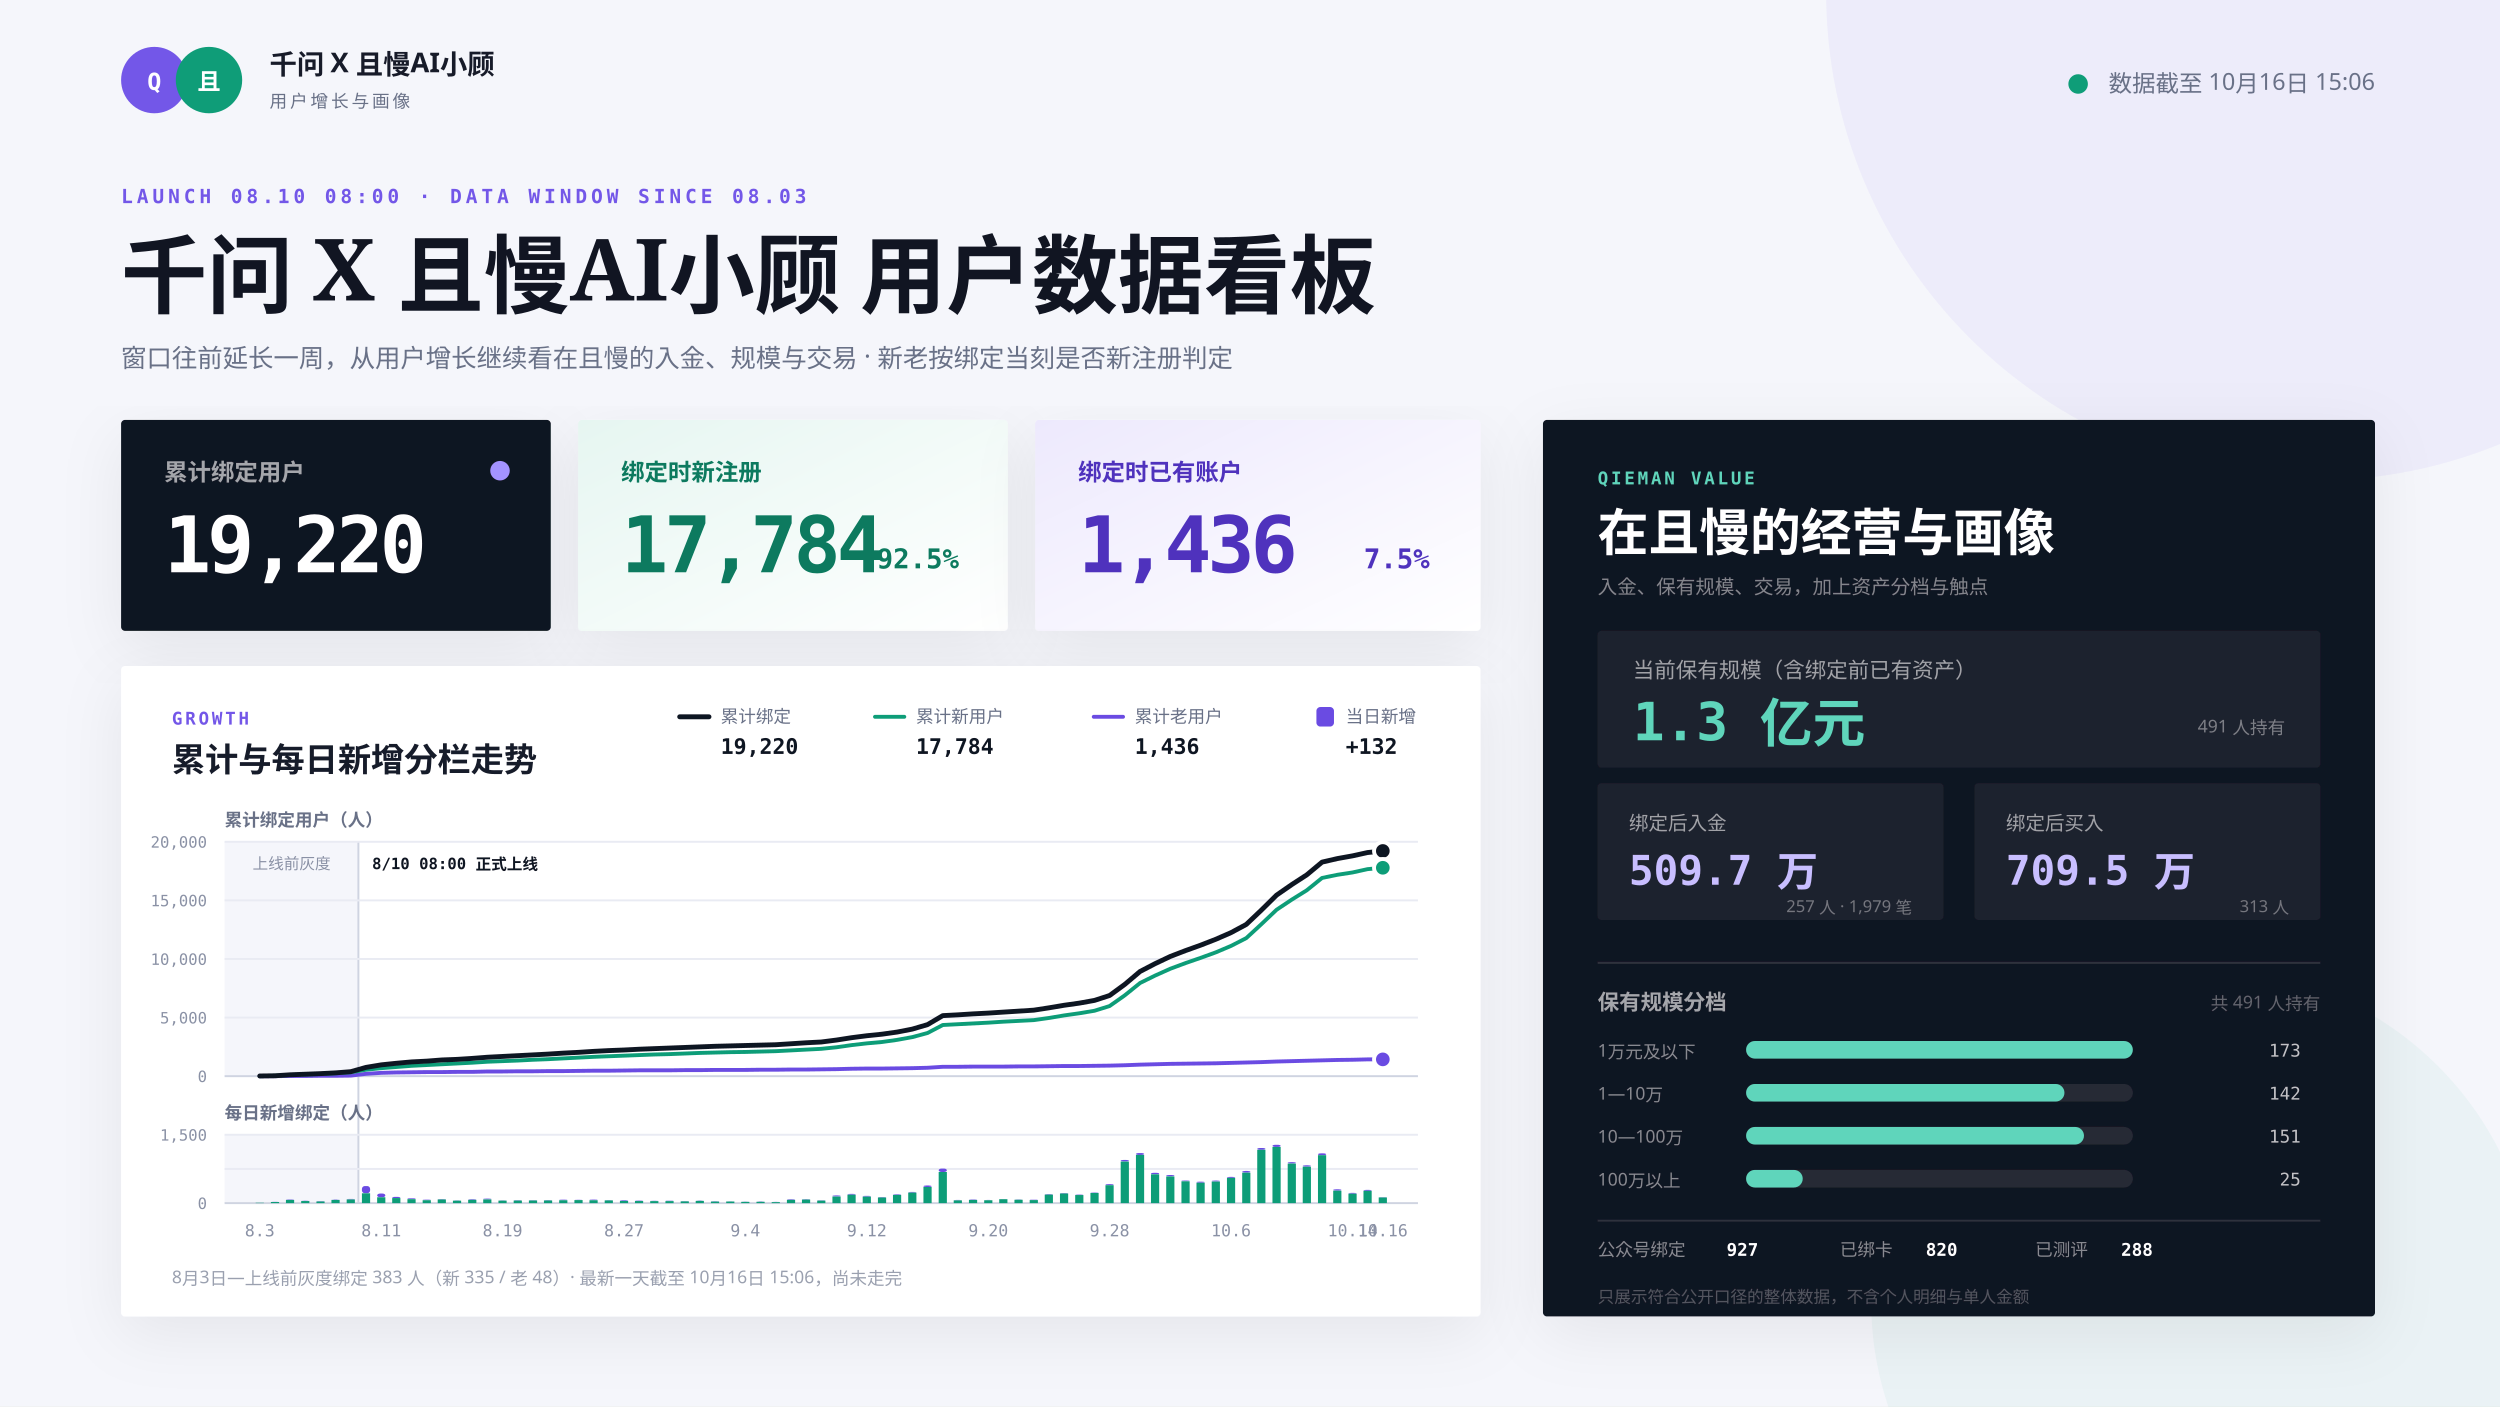
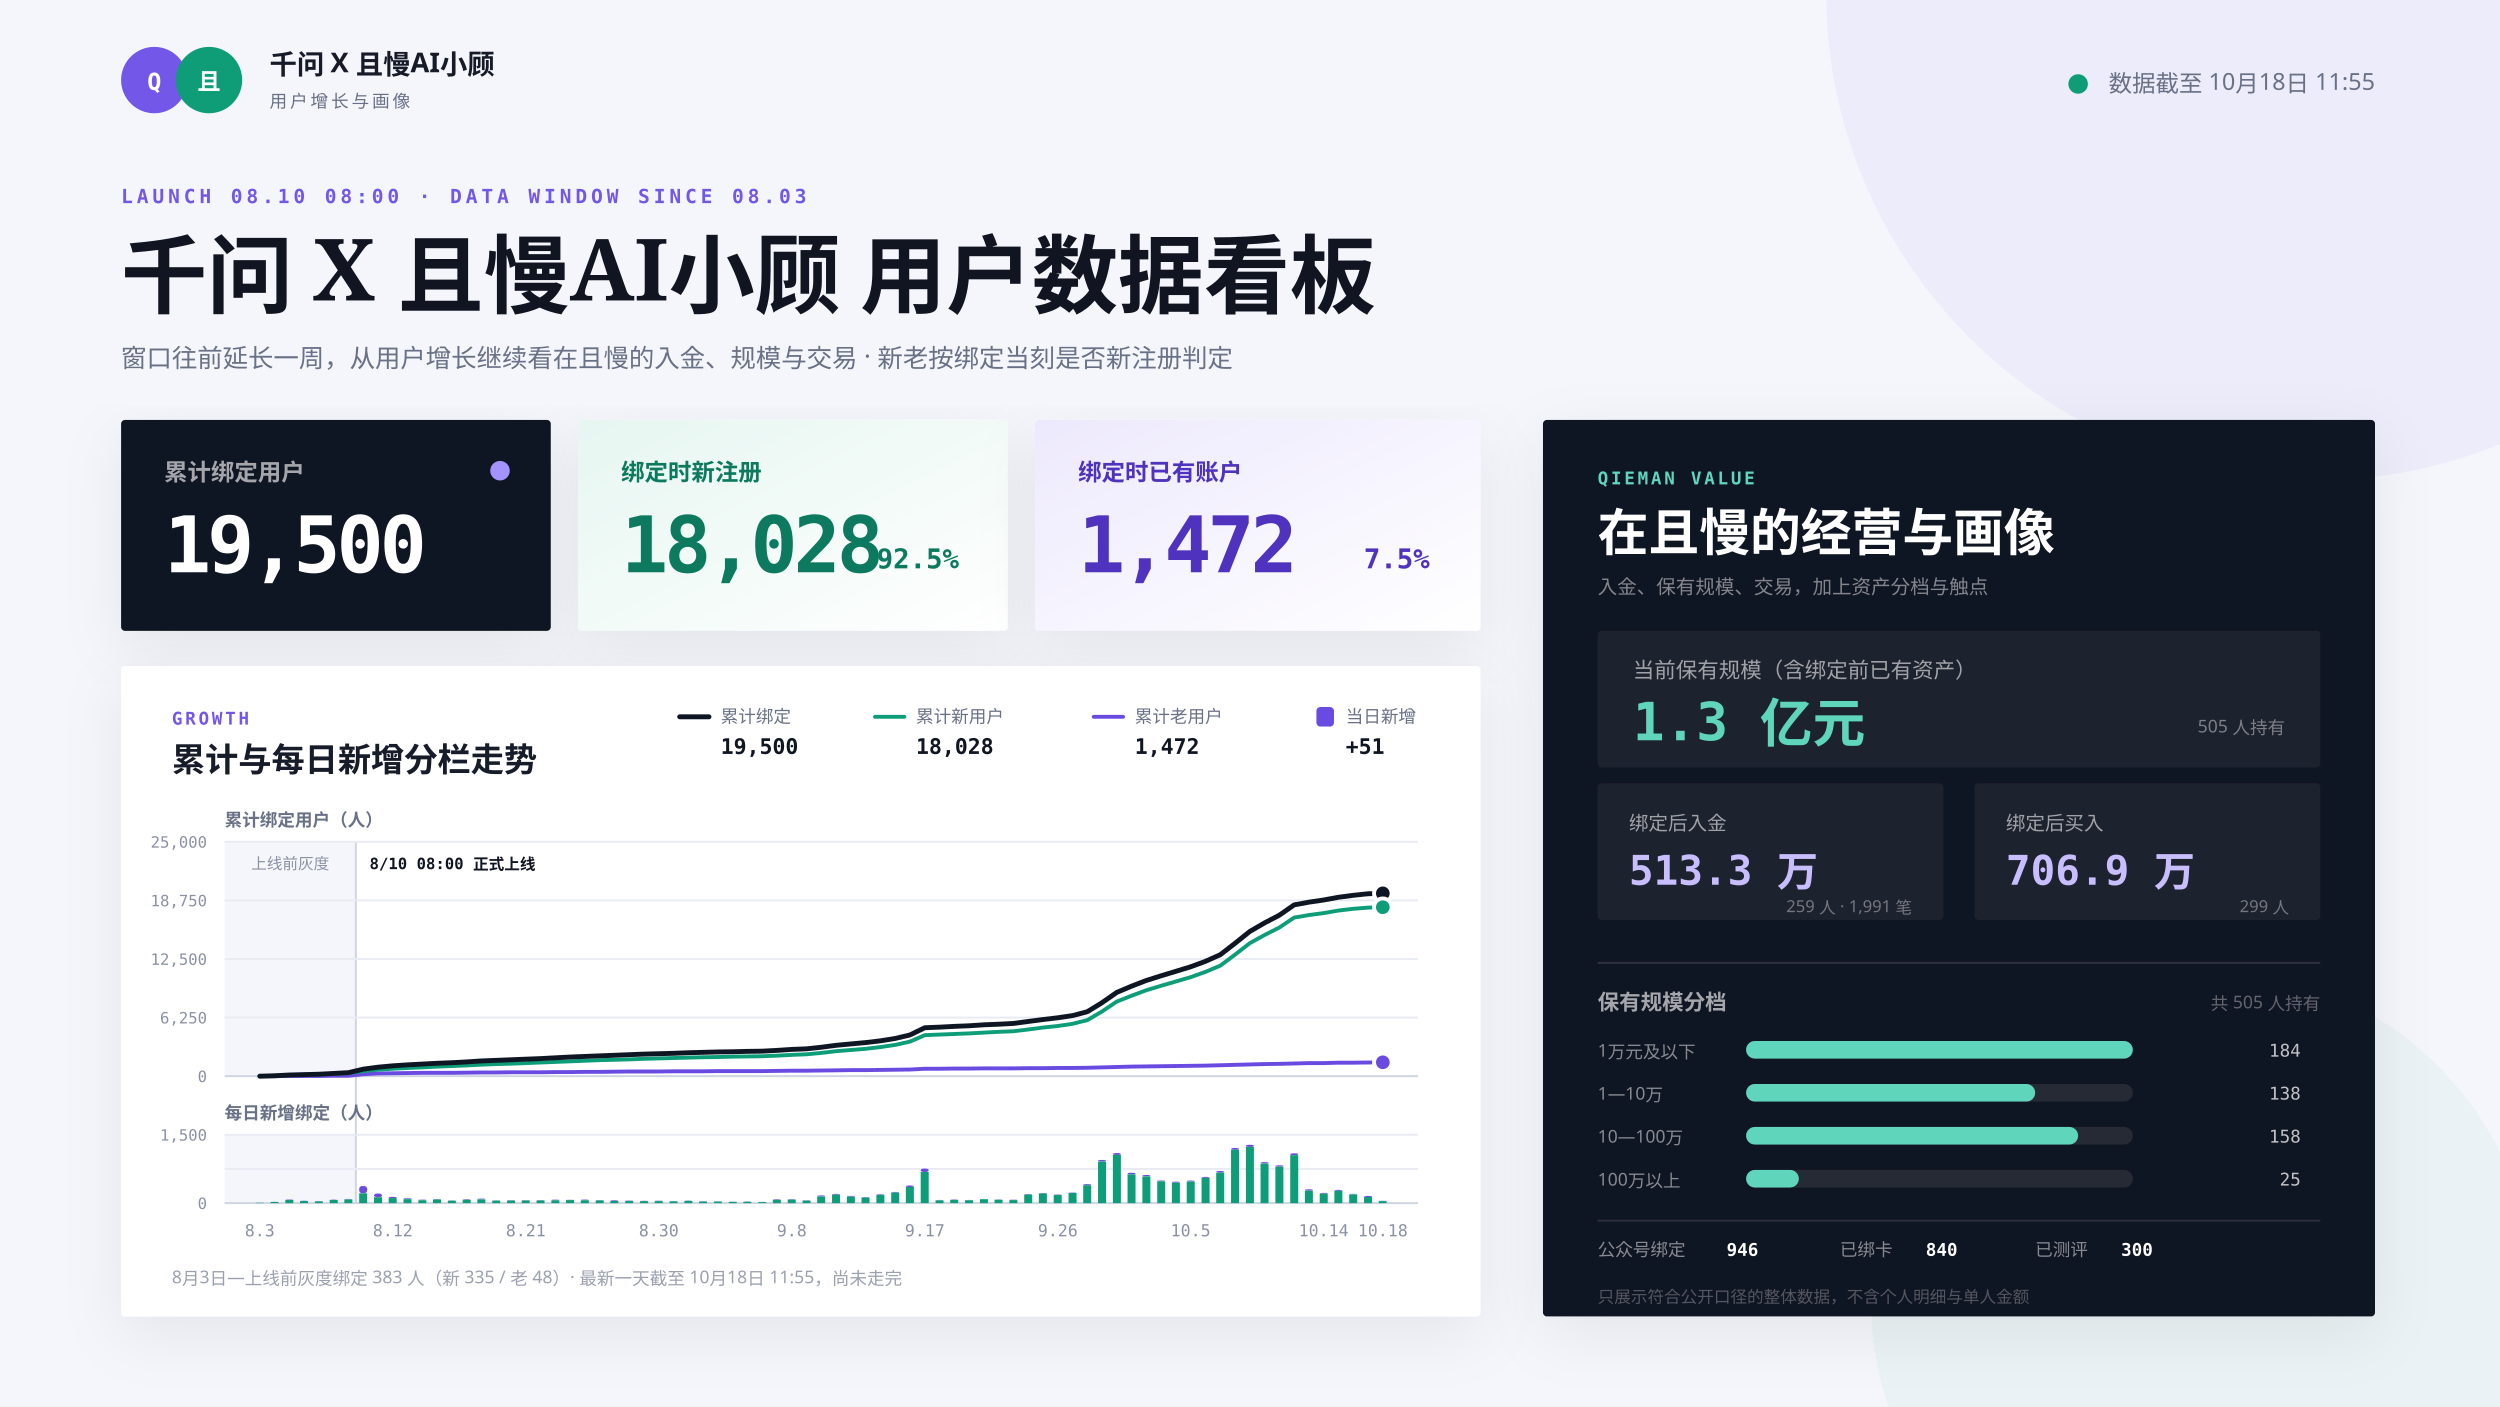
<svg xmlns="http://www.w3.org/2000/svg" width="1280" height="720" viewBox="0 0 1280 720" role="img" aria-labelledby="title desc">
  <defs>
    <linearGradient id="newCard" x1="0" y1="0" x2="1" y2="1">
      <stop offset="0" stop-color="#E6F6F1" />
      <stop offset="1" stop-color="#FFFFFF" />
    </linearGradient>
    <linearGradient id="oldCard" x1="0" y1="0" x2="1" y2="1">
      <stop offset="0" stop-color="#EDE9FD" />
      <stop offset="1" stop-color="#FFFFFF" />
    </linearGradient>
    <filter id="shadow" x="-15%" y="-15%" width="130%" height="140%">
      <feDropShadow dx="0" dy="9" stdDeviation="16" flood-color="#171B29" flood-opacity=".07" />
    </filter>
  </defs>
  <rect width="1280" height="720" fill="#F5F6FB" />
  <circle cx="1185" cy="-4" r="250" fill="#7357E8" fill-opacity=".07" />
  <circle cx="1128" cy="666" r="170" fill="#0F9D78" fill-opacity=".045" />
  <g font-family="PingFang SC,Microsoft YaHei,sans-serif">
    <g transform="translate(62 24)">
      <circle cx="17" cy="17" r="17" fill="#7357E8" />
      <text x="17" y="22" text-anchor="middle" fill="#FFFFFF" font-size="12" font-family="SFMono-Regular,monospace" font-weight="700">Q</text>
      <circle cx="45" cy="17" r="17" fill="#0F9D78" />
      <text x="45" y="22" text-anchor="middle" fill="#FFFFFF" font-size="12" font-weight="700">且</text>
      <text x="76" y="14" fill="#171B29" font-size="14" font-weight="700">千问 X 且慢AI小顾</text>
      <text x="76" y="31" fill="#697187" font-size="9" letter-spacing="1.5">用户增长与画像</text>
    </g>
-     <text x="1216" y="47" text-anchor="end" fill="#697187" font-size="12">数据截至 10月16日 15:06</text>
+     <text x="1216" y="47" text-anchor="end" fill="#697187" font-size="12">数据截至 10月18日 11:55</text>
    <circle cx="1064" cy="43" r="5" fill="#0F9D78" />
    <text x="62" y="104" fill="#7357E8" font-family="SFMono-Regular,monospace" font-size="10" font-weight="700" letter-spacing="2">LAUNCH 08.10 08:00 · DATA WINDOW SINCE 08.03</text>
    <text x="62" y="157" fill="#111522" font-family="Songti SC,STSong,serif" font-size="44" font-weight="700">千问 X 且慢AI小顾 用户数据看板</text>
    <text x="62" y="188" fill="#697187" font-size="13">窗口往前延长一周，从用户增长继续看在且慢的入金、规模与交易 · 新老按绑定当刻是否新注册判定</text>
    <g transform="translate(62 215)" filter="url(#shadow)">
      <rect width="220" height="108" rx="2" fill="#111522" />
      <text x="22" y="31" fill="#FFFFFF" fill-opacity=".62" font-size="12" font-weight="700">累计绑定用户</text>
-       <text x="22" y="78" fill="#FFFFFF" font-family="SFMono-Regular,monospace" font-size="40" font-weight="800" letter-spacing="-2">19,220</text>
+       <text x="22" y="78" fill="#FFFFFF" font-family="SFMono-Regular,monospace" font-size="40" font-weight="800" letter-spacing="-2">19,500</text>
      <circle cx="194" cy="26" r="5" fill="#A493FF" />
    </g>
    <g transform="translate(296 215)" filter="url(#shadow)">
      <rect width="220" height="108" rx="2" fill="url(#newCard)" />
      <text x="22" y="31" fill="#0A7A5E" font-size="12" font-weight="700">绑定时新注册</text>
-       <text x="22" y="78" fill="#0A7A5E" font-family="SFMono-Regular,monospace" font-size="40" font-weight="800" letter-spacing="-2">17,784</text>
+       <text x="22" y="78" fill="#0A7A5E" font-family="SFMono-Regular,monospace" font-size="40" font-weight="800" letter-spacing="-2">18,028</text>
      <text x="195" y="76" text-anchor="end" fill="#0A7A5E" font-family="SFMono-Regular,monospace" font-size="14" font-weight="700">92.5%</text>
    </g>
    <g transform="translate(530 215)" filter="url(#shadow)">
      <rect width="228" height="108" rx="2" fill="url(#oldCard)" />
      <text x="22" y="31" fill="#4F33BD" font-size="12" font-weight="700">绑定时已有账户</text>
-       <text x="22" y="78" fill="#4F33BD" font-family="SFMono-Regular,monospace" font-size="40" font-weight="800" letter-spacing="-2">1,436</text>
+       <text x="22" y="78" fill="#4F33BD" font-family="SFMono-Regular,monospace" font-size="40" font-weight="800" letter-spacing="-2">1,472</text>
      <text x="202" y="76" text-anchor="end" fill="#4F33BD" font-family="SFMono-Regular,monospace" font-size="14" font-weight="700">7.5%</text>
    </g>
    <g transform="translate(62 341)" filter="url(#shadow)">
      <rect width="696" height="333" rx="2" fill="#FFFFFF" />
      <text x="26" y="30" fill="#7357E8" font-family="SFMono-Regular,monospace" font-size="9" font-weight="700" letter-spacing="1.4">GROWTH</text>
      <text x="26" y="54" fill="#171B29" font-size="17" font-weight="700">累计与每日新增分栏走势</text>
      <g font-size="9">
        <line x1="286" y1="26" x2="301" y2="26" stroke="#111522" stroke-width="2.5" stroke-linecap="round" />
        <text x="307" y="29" fill="#697187">累计绑定</text>
-         <text x="307" y="45" fill="#111522" font-family="SFMono-Regular,monospace" font-size="11" font-weight="700">19,220</text>
+         <text x="307" y="45" fill="#111522" font-family="SFMono-Regular,monospace" font-size="11" font-weight="700">19,500</text>
        <line x1="386" y1="26" x2="401" y2="26" stroke="#0F9D78" stroke-width="2" stroke-linecap="round" />
        <text x="407" y="29" fill="#697187">累计新用户</text>
-         <text x="407" y="45" fill="#111522" font-family="SFMono-Regular,monospace" font-size="11" font-weight="700">17,784</text>
+         <text x="407" y="45" fill="#111522" font-family="SFMono-Regular,monospace" font-size="11" font-weight="700">18,028</text>
        <line x1="498" y1="26" x2="513" y2="26" stroke="#6A4CE2" stroke-width="2" stroke-linecap="round" />
        <text x="519" y="29" fill="#697187">累计老用户</text>
-         <text x="519" y="45" fill="#111522" font-family="SFMono-Regular,monospace" font-size="11" font-weight="700">1,436</text>
+         <text x="519" y="45" fill="#111522" font-family="SFMono-Regular,monospace" font-size="11" font-weight="700">1,472</text>
        <rect x="612" y="21" width="9" height="10" rx="2" fill="#6A4CE2" />
        <text x="627" y="29" fill="#697187">当日新增</text>
-         <text x="627" y="45" fill="#111522" font-family="SFMono-Regular,monospace" font-size="11" font-weight="700">+132</text>
-       </g>
-       <rect x="53" y="90" width="68.5" height="120" fill="#F5F6FB" />
-       <rect x="53" y="240" width="68.5" height="35" fill="#F5F6FB" />
-       <line x1="121.5" y1="90" x2="121.5" y2="275" stroke="#CFD4E1" />
-       <text x="87.3" y="104" text-anchor="middle" fill="#8A91A5" font-family="SFMono-Regular,monospace" font-size="8">上线前灰度</text>
-       <text x="128.5" y="104" fill="#111522" font-family="SFMono-Regular,monospace" font-size="8" font-weight="700">8/10 08:00 正式上线</text>
+         <text x="627" y="45" fill="#111522" font-family="SFMono-Regular,monospace" font-size="11" font-weight="700">+51</text>
+       </g>
+       <rect x="53" y="90" width="67.2" height="120" fill="#F5F6FB" />
+       <rect x="53" y="240" width="67.2" height="35" fill="#F5F6FB" />
+       <line x1="120.2" y1="90" x2="120.2" y2="275" stroke="#CFD4E1" />
+       <text x="86.6" y="104" text-anchor="middle" fill="#8A91A5" font-family="SFMono-Regular,monospace" font-size="8">上线前灰度</text>
+       <text x="127.2" y="104" fill="#111522" font-family="SFMono-Regular,monospace" font-size="8" font-weight="700">8/10 08:00 正式上线</text>
      <text x="53" y="82" fill="#697187" font-size="9" font-weight="700">累计绑定用户（人）</text>
      <g stroke="#E9EBF3">
        <line x1="53" y1="180" x2="664" y2="180" />
        <line x1="53" y1="150" x2="664" y2="150" />
        <line x1="53" y1="120" x2="664" y2="120" />
        <line x1="53" y1="90" x2="664" y2="90" />
      </g>
      <line x1="53" y1="210" x2="664" y2="210" stroke="#CFD4E1" />
      <g fill="#8A91A5" font-family="SFMono-Regular,monospace" font-size="8">
        <text x="44" y="213" text-anchor="end">0</text>
-         <text x="44" y="183" text-anchor="end">5,000</text>
-         <text x="44" y="153" text-anchor="end">10,000</text>
-         <text x="44" y="123" text-anchor="end">15,000</text>
-         <text x="44" y="93" text-anchor="end">20,000</text>
-       </g>
-       <path d="M71.0 210.0 L78.8 210.0 L86.5 209.9 L94.3 209.9 L102.1 209.8 L109.9 209.8 L117.6 209.7 L125.4 208.8 L133.2 208.3 L140.9 208.1 L148.7 208.0 L156.5 207.9 L164.2 207.9 L172.0 207.8 L179.8 207.8 L187.6 207.6 L195.3 207.6 L203.1 207.5 L210.9 207.5 L218.6 207.4 L226.4 207.4 L234.2 207.3 L241.9 207.2 L249.7 207.2 L257.5 207.1 L265.3 207.0 L273.0 207.0 L280.8 207.0 L288.6 206.9 L296.3 206.9 L304.1 206.8 L311.9 206.8 L319.6 206.8 L327.4 206.7 L335.2 206.7 L343.0 206.6 L350.7 206.6 L358.5 206.5 L366.3 206.4 L374.0 206.2 L381.8 206.1 L389.6 206.1 L397.4 206.0 L405.1 205.9 L412.9 205.7 L420.7 205.2 L428.4 205.2 L436.2 205.1 L444.0 205.1 L451.7 205.1 L459.5 205.0 L467.3 205.0 L475.1 204.9 L482.8 204.8 L490.6 204.8 L498.4 204.7 L506.1 204.6 L513.9 204.4 L521.7 204.1 L529.4 203.9 L537.2 203.7 L545.0 203.6 L552.8 203.5 L560.5 203.4 L568.3 203.2 L576.1 203.0 L583.8 202.8 L591.6 202.5 L599.4 202.3 L607.1 202.1 L614.9 201.9 L622.7 201.7 L630.5 201.6 L638.2 201.4 L646.0 201.4" fill="none" stroke="#6A4CE2" stroke-width="2" stroke-linecap="round" stroke-linejoin="round" />
-       <path d="M71.0 210.0 L78.8 209.8 L86.5 209.4 L94.3 209.1 L102.1 208.9 L109.9 208.5 L117.6 208.0 L125.4 206.7 L133.2 205.9 L140.9 205.3 L148.7 204.7 L156.5 204.3 L164.2 203.9 L172.0 203.5 L179.8 203.1 L187.6 202.6 L195.3 202.3 L203.1 202.0 L210.9 201.6 L218.6 201.3 L226.4 200.9 L234.2 200.5 L241.9 200.1 L249.7 199.8 L257.5 199.5 L265.3 199.2 L273.0 198.9 L280.8 198.7 L288.6 198.4 L296.3 198.1 L304.1 197.9 L311.9 197.7 L319.6 197.6 L327.4 197.4 L335.2 197.2 L343.0 196.8 L350.7 196.4 L358.5 196.0 L366.3 195.2 L374.0 194.1 L381.8 193.2 L389.6 192.5 L397.4 191.4 L405.1 190.0 L412.9 187.9 L420.7 183.8 L428.4 183.4 L436.2 183.0 L444.0 182.6 L451.7 182.1 L459.5 181.7 L467.3 181.3 L475.1 180.2 L482.8 178.9 L490.6 177.8 L498.4 176.5 L506.1 174.1 L513.9 168.6 L521.7 162.3 L529.4 158.5 L537.2 155.0 L545.0 152.1 L552.8 149.4 L560.5 146.6 L568.3 143.3 L576.1 139.3 L583.8 132.2 L591.6 124.8 L599.4 119.6 L607.1 114.8 L614.9 108.5 L622.7 106.9 L630.5 105.7 L638.2 104.0 L646.0 103.3" fill="none" stroke="#0F9D78" stroke-width="2" stroke-linecap="round" stroke-linejoin="round" />
-       <path d="M71.0 209.9 L78.8 209.8 L86.5 209.3 L94.3 209.0 L102.1 208.7 L109.9 208.3 L117.6 207.7 L125.4 205.5 L133.2 204.2 L140.9 203.4 L148.7 202.7 L156.5 202.3 L164.2 201.7 L172.0 201.4 L179.8 200.9 L187.6 200.3 L195.3 199.9 L203.1 199.5 L210.9 199.1 L218.6 198.7 L226.4 198.2 L234.2 197.8 L241.9 197.3 L249.7 196.9 L257.5 196.6 L265.3 196.2 L273.0 195.9 L280.8 195.6 L288.6 195.3 L296.3 195.0 L304.1 194.7 L311.9 194.5 L319.6 194.3 L327.4 194.1 L335.2 193.9 L343.0 193.4 L350.7 192.9 L358.5 192.5 L366.3 191.5 L374.0 190.3 L381.8 189.3 L389.6 188.5 L397.4 187.4 L405.1 185.9 L412.9 183.6 L420.7 179.0 L428.4 178.6 L436.2 178.1 L444.0 177.7 L451.7 177.2 L459.5 176.7 L467.3 176.2 L475.1 175.0 L482.8 173.7 L490.6 172.6 L498.4 171.2 L506.1 168.7 L513.9 163.0 L521.7 156.4 L529.4 152.4 L537.2 148.7 L545.0 145.7 L552.8 142.9 L560.5 139.9 L568.3 136.5 L576.1 132.3 L583.8 125.0 L591.6 117.3 L599.4 111.9 L607.1 106.9 L614.9 100.4 L622.7 98.6 L630.5 97.2 L638.2 95.5 L646.0 94.7" fill="none" stroke="#111522" stroke-width="2.5" stroke-linecap="round" stroke-linejoin="round" />
+         <text x="44" y="183" text-anchor="end">6,250</text>
+         <text x="44" y="153" text-anchor="end">12,500</text>
+         <text x="44" y="123" text-anchor="end">18,750</text>
+         <text x="44" y="93" text-anchor="end">25,000</text>
+       </g>
+       <path d="M71.0 210.0 L78.6 210.0 L86.1 209.9 L93.7 209.9 L101.3 209.9 L108.8 209.8 L116.4 209.8 L124.0 209.0 L131.5 208.6 L139.1 208.5 L146.7 208.4 L154.2 208.3 L161.8 208.3 L169.4 208.3 L176.9 208.2 L184.5 208.1 L192.1 208.1 L199.6 208.0 L207.2 208.0 L214.8 208.0 L222.3 207.9 L229.9 207.9 L237.4 207.8 L245.0 207.8 L252.6 207.7 L260.1 207.6 L267.7 207.6 L275.3 207.6 L282.8 207.5 L290.4 207.5 L298.0 207.5 L305.5 207.4 L313.1 207.4 L320.7 207.4 L328.2 207.4 L335.8 207.3 L343.4 207.2 L350.9 207.2 L358.5 207.1 L366.1 207.0 L373.6 206.9 L381.2 206.9 L388.8 206.8 L396.3 206.7 L403.9 206.6 L411.5 206.2 L419.0 206.2 L426.6 206.1 L434.2 206.1 L441.7 206.0 L449.3 206.0 L456.9 206.0 L464.4 205.9 L472.0 205.9 L479.6 205.8 L487.1 205.8 L494.7 205.7 L502.2 205.5 L509.8 205.3 L517.4 205.1 L524.9 205.0 L532.5 204.9 L540.1 204.8 L547.6 204.7 L555.2 204.6 L562.8 204.4 L570.3 204.2 L577.9 204.0 L585.5 203.8 L593.0 203.7 L600.6 203.5 L608.2 203.3 L615.7 203.3 L623.3 203.1 L630.9 203.1 L638.4 203.0 L646.0 202.9" fill="none" stroke="#6A4CE2" stroke-width="2" stroke-linecap="round" stroke-linejoin="round" />
+       <path d="M71.0 210.0 L78.6 209.8 L86.1 209.5 L93.7 209.3 L101.3 209.1 L108.8 208.8 L116.4 208.4 L124.0 207.4 L131.5 206.7 L139.1 206.2 L146.7 205.8 L154.2 205.5 L161.8 205.1 L169.4 204.8 L176.9 204.5 L184.5 204.1 L192.1 203.8 L199.6 203.6 L207.2 203.3 L214.8 203.0 L222.3 202.7 L229.9 202.4 L237.4 202.1 L245.0 201.8 L252.6 201.6 L260.1 201.4 L267.7 201.1 L275.3 200.9 L282.8 200.7 L290.4 200.5 L298.0 200.3 L305.5 200.2 L313.1 200.0 L320.7 199.9 L328.2 199.8 L335.8 199.5 L343.4 199.1 L350.9 198.8 L358.5 198.1 L366.1 197.2 L373.6 196.6 L381.2 196.0 L388.8 195.1 L396.3 194.0 L403.9 192.3 L411.5 189.0 L419.0 188.7 L426.6 188.4 L434.2 188.1 L441.7 187.7 L449.3 187.3 L456.9 187.0 L464.4 186.1 L472.0 185.1 L479.6 184.3 L487.1 183.2 L494.7 181.3 L502.2 176.9 L509.8 171.8 L517.4 168.8 L524.9 166.0 L532.5 163.7 L540.1 161.5 L547.6 159.3 L555.2 156.6 L562.8 153.4 L570.3 147.8 L577.9 141.9 L585.5 137.7 L593.0 133.9 L600.6 128.8 L608.2 127.5 L615.7 126.5 L623.3 125.2 L630.9 124.3 L638.4 123.7 L646.0 123.5" fill="none" stroke="#0F9D78" stroke-width="2" stroke-linecap="round" stroke-linejoin="round" />
+       <path d="M71.0 210.0 L78.6 209.8 L86.1 209.4 L93.7 209.2 L101.3 209.0 L108.8 208.6 L116.4 208.2 L124.0 206.4 L131.5 205.4 L139.1 204.7 L146.7 204.2 L154.2 203.8 L161.8 203.4 L169.4 203.1 L176.9 202.7 L184.5 202.2 L192.1 201.9 L199.6 201.6 L207.2 201.3 L214.8 201.0 L222.3 200.6 L229.9 200.2 L237.4 199.9 L245.0 199.6 L252.6 199.3 L260.1 199.0 L267.7 198.7 L275.3 198.5 L282.8 198.3 L290.4 198.0 L298.0 197.8 L305.5 197.6 L313.1 197.5 L320.7 197.3 L328.2 197.2 L335.8 196.8 L343.4 196.3 L350.9 196.0 L358.5 195.2 L366.1 194.2 L373.6 193.5 L381.2 192.8 L388.8 191.9 L396.3 190.7 L403.9 188.9 L411.5 185.2 L419.0 184.9 L426.6 184.5 L434.2 184.2 L441.7 183.7 L449.3 183.4 L456.9 183.0 L464.4 182.0 L472.0 181.0 L479.6 180.1 L487.1 179.0 L494.7 177.0 L502.2 172.4 L509.8 167.1 L517.4 163.9 L524.9 161.0 L532.5 158.6 L540.1 156.3 L547.6 154.0 L555.2 151.2 L562.8 147.8 L570.3 142.0 L577.9 135.9 L585.5 131.5 L593.0 127.6 L600.6 122.3 L608.2 120.9 L615.7 119.8 L623.3 118.4 L630.9 117.4 L638.4 116.6 L646.0 116.4" fill="none" stroke="#111522" stroke-width="2.5" stroke-linecap="round" stroke-linejoin="round" />
      <g stroke="#FFFFFF" stroke-width="2">
-         <circle cx="646.0" cy="94.7" r="4.5" fill="#111522" />
-         <circle cx="646.0" cy="103.3" r="4.5" fill="#0F9D78" />
-         <circle cx="646.0" cy="201.4" r="4.5" fill="#6A4CE2" />
+         <circle cx="646.0" cy="116.4" r="4.5" fill="#111522" />
+         <circle cx="646.0" cy="123.5" r="4.5" fill="#0F9D78" />
+         <circle cx="646.0" cy="202.9" r="4.5" fill="#6A4CE2" />
      </g>
      <text x="53" y="232" fill="#697187" font-size="9" font-weight="700">每日新增绑定（人）</text>
      <g stroke="#E9EBF3">
        <line x1="53" y1="240" x2="664" y2="240" />
        <line x1="53" y1="257.5" x2="664" y2="257.5" />
      </g>
      <line x1="53" y1="275" x2="664" y2="275" stroke="#CFD4E1" />
      <g fill="#8A91A5" font-family="SFMono-Regular,monospace" font-size="8">
        <text x="44" y="243" text-anchor="end">1,500</text>
        <text x="44" y="278" text-anchor="end">0</text>
      </g>
      <g fill="#6A4CE2">
-         <rect x="68.9" y="274.79" width="4.2" height="0.02" rx="1.5" />
-         <rect x="76.7" y="274.35" width="4.2" height="0.07" rx="1.5" />
-         <rect x="84.4" y="273.16" width="4.2" height="0.21" rx="1.5" />
-         <rect x="92.2" y="273.79" width="4.2" height="0.14" rx="1.5" />
-         <rect x="100.0" y="273.93" width="4.2" height="0.23" rx="1.5" />
-         <rect x="107.7" y="273.20" width="4.2" height="0.16" rx="1.5" />
-         <rect x="115.5" y="272.85" width="4.2" height="0.28" rx="1.5" />
-         <rect x="123.3" y="266.25" width="4.2" height="3.71" rx="1.5" />
-         <rect x="131.1" y="270.10" width="4.2" height="1.89" rx="1.5" />
-         <rect x="138.8" y="271.78" width="4.2" height="0.63" rx="1.5" />
-         <rect x="146.6" y="272.53" width="4.2" height="0.44" rx="1.5" />
-         <rect x="154.4" y="273.23" width="4.2" height="0.28" rx="1.5" />
-         <rect x="162.1" y="272.90" width="4.2" height="0.23" rx="1.5" />
-         <rect x="169.9" y="273.60" width="4.2" height="0.14" rx="1.5" />
-         <rect x="177.7" y="273.02" width="4.2" height="0.30" rx="1.5" />
-         <rect x="185.4" y="272.69" width="4.2" height="0.42" rx="1.5" />
-         <rect x="193.2" y="273.58" width="4.2" height="0.14" rx="1.5" />
-         <rect x="201.0" y="273.46" width="4.2" height="0.23" rx="1.5" />
-         <rect x="208.8" y="273.46" width="4.2" height="0.19" rx="1.5" />
-         <rect x="216.5" y="273.41" width="4.2" height="0.23" rx="1.5" />
-         <rect x="224.3" y="273.23" width="4.2" height="0.30" rx="1.5" />
-         <rect x="232.1" y="273.30" width="4.2" height="0.14" rx="1.5" />
-         <rect x="239.8" y="273.20" width="4.2" height="0.33" rx="1.5" />
-         <rect x="247.6" y="273.44" width="4.2" height="0.19" rx="1.5" />
-         <rect x="255.4" y="273.53" width="4.2" height="0.35" rx="1.5" />
-         <rect x="263.1" y="273.72" width="4.2" height="0.21" rx="1.5" />
-         <rect x="270.9" y="273.81" width="4.2" height="0.16" rx="1.5" />
-         <rect x="278.7" y="273.76" width="4.2" height="0.21" rx="1.5" />
-         <rect x="286.5" y="273.93" width="4.2" height="0.19" rx="1.5" />
-         <rect x="294.2" y="273.69" width="4.2" height="0.16" rx="1.5" />
-         <rect x="302.0" y="274.02" width="4.2" height="0.19" rx="1.5" />
-         <rect x="309.8" y="274.09" width="4.2" height="0.09" rx="1.5" />
-         <rect x="317.5" y="274.25" width="4.2" height="0.09" rx="1.5" />
-         <rect x="325.3" y="274.16" width="4.2" height="0.16" rx="1.5" />
-         <rect x="333.1" y="274.37" width="4.2" height="0.12" rx="1.5" />
-         <rect x="340.9" y="273.04" width="4.2" height="0.30" rx="1.5" />
-         <rect x="348.6" y="272.97" width="4.2" height="0.21" rx="1.5" />
-         <rect x="356.4" y="273.53" width="4.2" height="0.19" rx="1.5" />
-         <rect x="364.2" y="271.06" width="4.2" height="0.58" rx="1.5" />
-         <rect x="371.9" y="270.26" width="4.2" height="0.44" rx="1.5" />
-         <rect x="379.7" y="271.27" width="4.2" height="0.42" rx="1.5" />
-         <rect x="387.5" y="271.85" width="4.2" height="0.28" rx="1.5" />
-         <rect x="395.2" y="270.50" width="4.2" height="0.30" rx="1.5" />
-         <rect x="403.0" y="269.26" width="4.2" height="0.37" rx="1.5" />
-         <rect x="410.8" y="265.97" width="4.2" height="0.77" rx="1.5" />
-         <rect x="418.6" y="257.31" width="4.2" height="1.75" rx="1.5" />
-         <rect x="426.3" y="273.37" width="4.2" height="0.23" rx="1.5" />
-         <rect x="434.1" y="273.16" width="4.2" height="0.21" rx="1.5" />
-         <rect x="441.9" y="273.37" width="4.2" height="0.16" rx="1.5" />
-         <rect x="449.6" y="272.88" width="4.2" height="0.12" rx="1.5" />
-         <rect x="457.4" y="273.11" width="4.2" height="0.16" rx="1.5" />
-         <rect x="465.2" y="273.25" width="4.2" height="0.19" rx="1.5" />
-         <rect x="472.9" y="270.36" width="4.2" height="0.30" rx="1.5" />
-         <rect x="480.7" y="269.80" width="4.2" height="0.28" rx="1.5" />
-         <rect x="488.5" y="270.64" width="4.2" height="0.21" rx="1.5" />
-         <rect x="496.3" y="269.61" width="4.2" height="0.19" rx="1.5" />
-         <rect x="504.0" y="265.29" width="4.2" height="0.51" rx="1.5" />
-         <rect x="511.8" y="252.88" width="4.2" height="0.84" rx="1.5" />
-         <rect x="519.6" y="249.36" width="4.2" height="0.96" rx="1.5" />
-         <rect x="527.3" y="259.46" width="4.2" height="0.79" rx="1.5" />
-         <rect x="535.1" y="260.60" width="4.2" height="0.72" rx="1.5" />
-         <rect x="542.9" y="263.43" width="4.2" height="0.40" rx="1.5" />
-         <rect x="550.6" y="264.01" width="4.2" height="0.56" rx="1.5" />
-         <rect x="558.4" y="263.45" width="4.2" height="0.51" rx="1.5" />
-         <rect x="566.2" y="261.56" width="4.2" height="0.51" rx="1.5" />
-         <rect x="574.0" y="258.53" width="4.2" height="0.89" rx="1.5" />
-         <rect x="581.7" y="246.77" width="4.2" height="0.93" rx="1.5" />
-         <rect x="589.5" y="245.13" width="4.2" height="1.10" rx="1.5" />
-         <rect x="597.3" y="254.02" width="4.2" height="0.72" rx="1.5" />
-         <rect x="605.0" y="255.63" width="4.2" height="0.72" rx="1.5" />
-         <rect x="612.8" y="249.52" width="4.2" height="0.93" rx="1.5" />
-         <rect x="620.6" y="267.91" width="4.2" height="0.72" rx="1.5" />
-         <rect x="628.4" y="269.75" width="4.2" height="0.44" rx="1.5" />
-         <rect x="636.1" y="268.21" width="4.2" height="0.51" rx="1.5" />
-         <rect x="643.9" y="271.92" width="4.2" height="0.19" rx="1.5" />
+         <rect x="68.9" y="274.79" width="4.1" height="0.02" rx="1.5" />
+         <rect x="76.5" y="274.35" width="4.1" height="0.07" rx="1.5" />
+         <rect x="84.1" y="273.16" width="4.1" height="0.21" rx="1.5" />
+         <rect x="91.6" y="273.79" width="4.1" height="0.14" rx="1.5" />
+         <rect x="99.2" y="273.93" width="4.1" height="0.23" rx="1.5" />
+         <rect x="106.8" y="273.20" width="4.1" height="0.16" rx="1.5" />
+         <rect x="114.3" y="272.85" width="4.1" height="0.28" rx="1.5" />
+         <rect x="121.9" y="266.25" width="4.1" height="3.71" rx="1.5" />
+         <rect x="129.5" y="270.10" width="4.1" height="1.89" rx="1.5" />
+         <rect x="137.0" y="271.78" width="4.1" height="0.63" rx="1.5" />
+         <rect x="144.6" y="272.53" width="4.1" height="0.44" rx="1.5" />
+         <rect x="152.2" y="273.23" width="4.1" height="0.28" rx="1.5" />
+         <rect x="159.7" y="272.90" width="4.1" height="0.23" rx="1.5" />
+         <rect x="167.3" y="273.60" width="4.1" height="0.14" rx="1.5" />
+         <rect x="174.9" y="273.02" width="4.1" height="0.30" rx="1.5" />
+         <rect x="182.4" y="272.69" width="4.1" height="0.42" rx="1.5" />
+         <rect x="190.0" y="273.58" width="4.1" height="0.14" rx="1.5" />
+         <rect x="197.6" y="273.46" width="4.1" height="0.23" rx="1.5" />
+         <rect x="205.1" y="273.46" width="4.1" height="0.19" rx="1.5" />
+         <rect x="212.7" y="273.41" width="4.1" height="0.23" rx="1.5" />
+         <rect x="220.3" y="273.23" width="4.1" height="0.30" rx="1.5" />
+         <rect x="227.8" y="273.30" width="4.1" height="0.14" rx="1.5" />
+         <rect x="235.4" y="273.20" width="4.1" height="0.33" rx="1.5" />
+         <rect x="243.0" y="273.44" width="4.1" height="0.19" rx="1.5" />
+         <rect x="250.5" y="273.53" width="4.1" height="0.35" rx="1.5" />
+         <rect x="258.1" y="273.72" width="4.1" height="0.21" rx="1.5" />
+         <rect x="265.7" y="273.81" width="4.1" height="0.16" rx="1.5" />
+         <rect x="273.2" y="273.76" width="4.1" height="0.21" rx="1.5" />
+         <rect x="280.8" y="273.93" width="4.1" height="0.19" rx="1.5" />
+         <rect x="288.4" y="273.69" width="4.1" height="0.16" rx="1.5" />
+         <rect x="295.9" y="274.02" width="4.1" height="0.19" rx="1.5" />
+         <rect x="303.5" y="274.09" width="4.1" height="0.09" rx="1.5" />
+         <rect x="311.1" y="274.25" width="4.1" height="0.09" rx="1.5" />
+         <rect x="318.6" y="274.16" width="4.1" height="0.16" rx="1.5" />
+         <rect x="326.2" y="274.37" width="4.1" height="0.12" rx="1.5" />
+         <rect x="333.7" y="273.04" width="4.1" height="0.30" rx="1.5" />
+         <rect x="341.3" y="272.97" width="4.1" height="0.21" rx="1.5" />
+         <rect x="348.9" y="273.53" width="4.1" height="0.19" rx="1.5" />
+         <rect x="356.4" y="271.06" width="4.1" height="0.58" rx="1.5" />
+         <rect x="364.0" y="270.26" width="4.1" height="0.44" rx="1.5" />
+         <rect x="371.6" y="271.27" width="4.1" height="0.42" rx="1.5" />
+         <rect x="379.1" y="271.85" width="4.1" height="0.28" rx="1.5" />
+         <rect x="386.7" y="270.50" width="4.1" height="0.30" rx="1.5" />
+         <rect x="394.3" y="269.26" width="4.1" height="0.37" rx="1.5" />
+         <rect x="401.8" y="265.97" width="4.1" height="0.77" rx="1.5" />
+         <rect x="409.4" y="257.31" width="4.1" height="1.75" rx="1.5" />
+         <rect x="417.0" y="273.37" width="4.1" height="0.23" rx="1.5" />
+         <rect x="424.5" y="273.16" width="4.1" height="0.21" rx="1.5" />
+         <rect x="432.1" y="273.37" width="4.1" height="0.16" rx="1.5" />
+         <rect x="439.7" y="272.88" width="4.1" height="0.12" rx="1.5" />
+         <rect x="447.2" y="273.11" width="4.1" height="0.16" rx="1.5" />
+         <rect x="454.8" y="273.25" width="4.1" height="0.19" rx="1.5" />
+         <rect x="462.4" y="270.36" width="4.1" height="0.30" rx="1.5" />
+         <rect x="469.9" y="269.80" width="4.1" height="0.28" rx="1.5" />
+         <rect x="477.5" y="270.64" width="4.1" height="0.21" rx="1.5" />
+         <rect x="485.1" y="269.61" width="4.1" height="0.19" rx="1.5" />
+         <rect x="492.6" y="265.29" width="4.1" height="0.51" rx="1.5" />
+         <rect x="500.2" y="252.88" width="4.1" height="0.84" rx="1.5" />
+         <rect x="507.8" y="249.36" width="4.1" height="0.96" rx="1.5" />
+         <rect x="515.3" y="259.46" width="4.1" height="0.79" rx="1.5" />
+         <rect x="522.9" y="260.60" width="4.1" height="0.72" rx="1.5" />
+         <rect x="530.5" y="263.43" width="4.1" height="0.40" rx="1.5" />
+         <rect x="538.0" y="264.01" width="4.1" height="0.56" rx="1.5" />
+         <rect x="545.6" y="263.45" width="4.1" height="0.51" rx="1.5" />
+         <rect x="553.2" y="261.56" width="4.1" height="0.51" rx="1.5" />
+         <rect x="560.7" y="258.53" width="4.1" height="0.89" rx="1.5" />
+         <rect x="568.3" y="246.77" width="4.1" height="0.93" rx="1.5" />
+         <rect x="575.9" y="245.13" width="4.1" height="1.10" rx="1.5" />
+         <rect x="583.4" y="254.02" width="4.1" height="0.72" rx="1.5" />
+         <rect x="591.0" y="255.63" width="4.1" height="0.72" rx="1.5" />
+         <rect x="598.6" y="249.52" width="4.1" height="0.93" rx="1.5" />
+         <rect x="606.1" y="267.91" width="4.1" height="0.72" rx="1.5" />
+         <rect x="613.7" y="269.75" width="4.1" height="0.44" rx="1.5" />
+         <rect x="621.2" y="268.21" width="4.1" height="0.51" rx="1.5" />
+         <rect x="628.8" y="270.26" width="4.1" height="0.30" rx="1.5" />
+         <rect x="636.4" y="271.31" width="4.1" height="0.56" rx="1.5" />
+         <rect x="643.9" y="273.81" width="4.1" height="0.16" rx="1.5" />
      </g>
      <g fill="#0F9D78">
-         <rect x="68.9" y="274.81" width="4.2" height="0.19" />
-         <rect x="76.7" y="274.42" width="4.2" height="0.58" />
-         <rect x="84.4" y="273.37" width="4.2" height="1.63" />
-         <rect x="92.2" y="273.93" width="4.2" height="1.07" />
-         <rect x="100.0" y="274.16" width="4.2" height="0.84" />
-         <rect x="107.7" y="273.37" width="4.2" height="1.63" />
-         <rect x="115.5" y="273.13" width="4.2" height="1.87" />
-         <rect x="123.3" y="269.96" width="4.2" height="5.04" />
-         <rect x="131.1" y="271.99" width="4.2" height="3.01" />
-         <rect x="138.8" y="272.41" width="4.2" height="2.59" />
-         <rect x="146.6" y="272.97" width="4.2" height="2.03" />
-         <rect x="154.4" y="273.51" width="4.2" height="1.49" />
-         <rect x="162.1" y="273.13" width="4.2" height="1.87" />
-         <rect x="169.9" y="273.74" width="4.2" height="1.26" />
-         <rect x="177.7" y="273.32" width="4.2" height="1.68" />
-         <rect x="185.4" y="273.11" width="4.2" height="1.89" />
-         <rect x="193.2" y="273.72" width="4.2" height="1.28" />
-         <rect x="201.0" y="273.69" width="4.2" height="1.31" />
-         <rect x="208.8" y="273.65" width="4.2" height="1.35" />
-         <rect x="216.5" y="273.65" width="4.2" height="1.35" />
-         <rect x="224.3" y="273.53" width="4.2" height="1.47" />
-         <rect x="232.1" y="273.44" width="4.2" height="1.56" />
-         <rect x="239.8" y="273.53" width="4.2" height="1.47" />
-         <rect x="247.6" y="273.62" width="4.2" height="1.38" />
-         <rect x="255.4" y="273.88" width="4.2" height="1.12" />
-         <rect x="263.1" y="273.93" width="4.2" height="1.07" />
-         <rect x="270.9" y="273.97" width="4.2" height="1.03" />
-         <rect x="278.7" y="273.97" width="4.2" height="1.03" />
-         <rect x="286.5" y="274.11" width="4.2" height="0.89" />
-         <rect x="294.2" y="273.86" width="4.2" height="1.14" />
-         <rect x="302.0" y="274.21" width="4.2" height="0.79" />
-         <rect x="309.8" y="274.18" width="4.2" height="0.82" />
-         <rect x="317.5" y="274.35" width="4.2" height="0.65" />
-         <rect x="325.3" y="274.32" width="4.2" height="0.68" />
-         <rect x="333.1" y="274.49" width="4.2" height="0.51" />
-         <rect x="340.9" y="273.34" width="4.2" height="1.66" />
-         <rect x="348.6" y="273.18" width="4.2" height="1.82" />
-         <rect x="356.4" y="273.72" width="4.2" height="1.28" />
-         <rect x="364.2" y="271.64" width="4.2" height="3.36" />
-         <rect x="371.9" y="270.71" width="4.2" height="4.29" />
-         <rect x="379.7" y="271.69" width="4.2" height="3.31" />
-         <rect x="387.5" y="272.13" width="4.2" height="2.87" />
-         <rect x="395.2" y="270.80" width="4.2" height="4.20" />
-         <rect x="403.0" y="269.63" width="4.2" height="5.37" />
-         <rect x="410.8" y="266.74" width="4.2" height="8.26" />
-         <rect x="418.6" y="259.06" width="4.2" height="15.94" />
-         <rect x="426.3" y="273.60" width="4.2" height="1.40" />
-         <rect x="434.1" y="273.37" width="4.2" height="1.63" />
-         <rect x="441.9" y="273.53" width="4.2" height="1.47" />
-         <rect x="449.6" y="272.99" width="4.2" height="2.01" />
-         <rect x="457.4" y="273.27" width="4.2" height="1.73" />
-         <rect x="465.2" y="273.44" width="4.2" height="1.56" />
-         <rect x="472.9" y="270.66" width="4.2" height="4.34" />
-         <rect x="480.7" y="270.08" width="4.2" height="4.92" />
-         <rect x="488.5" y="270.85" width="4.2" height="4.15" />
-         <rect x="496.3" y="269.80" width="4.2" height="5.20" />
-         <rect x="504.0" y="265.81" width="4.2" height="9.19" />
-         <rect x="511.8" y="253.72" width="4.2" height="21.28" />
-         <rect x="519.6" y="250.31" width="4.2" height="24.69" />
-         <rect x="527.3" y="260.25" width="4.2" height="14.75" />
-         <rect x="535.1" y="261.33" width="4.2" height="13.67" />
-         <rect x="542.9" y="263.82" width="4.2" height="11.18" />
-         <rect x="550.6" y="264.57" width="4.2" height="10.43" />
-         <rect x="558.4" y="263.96" width="4.2" height="11.04" />
-         <rect x="566.2" y="262.07" width="4.2" height="12.93" />
-         <rect x="574.0" y="259.41" width="4.2" height="15.59" />
-         <rect x="581.7" y="247.70" width="4.2" height="27.30" />
-         <rect x="589.5" y="246.23" width="4.2" height="28.77" />
-         <rect x="597.3" y="254.75" width="4.2" height="20.25" />
-         <rect x="605.0" y="256.36" width="4.2" height="18.64" />
-         <rect x="612.8" y="250.45" width="4.2" height="24.55" />
-         <rect x="620.6" y="268.63" width="4.2" height="6.37" />
-         <rect x="628.4" y="270.19" width="4.2" height="4.81" />
-         <rect x="636.1" y="268.72" width="4.2" height="6.28" />
-         <rect x="643.9" y="272.11" width="4.2" height="2.89" />
+         <rect x="68.9" y="274.81" width="4.1" height="0.19" />
+         <rect x="76.5" y="274.42" width="4.1" height="0.58" />
+         <rect x="84.1" y="273.37" width="4.1" height="1.63" />
+         <rect x="91.6" y="273.93" width="4.1" height="1.07" />
+         <rect x="99.2" y="274.16" width="4.1" height="0.84" />
+         <rect x="106.8" y="273.37" width="4.1" height="1.63" />
+         <rect x="114.3" y="273.13" width="4.1" height="1.87" />
+         <rect x="121.9" y="269.96" width="4.1" height="5.04" />
+         <rect x="129.5" y="271.99" width="4.1" height="3.01" />
+         <rect x="137.0" y="272.41" width="4.1" height="2.59" />
+         <rect x="144.6" y="272.97" width="4.1" height="2.03" />
+         <rect x="152.2" y="273.51" width="4.1" height="1.49" />
+         <rect x="159.7" y="273.13" width="4.1" height="1.87" />
+         <rect x="167.3" y="273.74" width="4.1" height="1.26" />
+         <rect x="174.9" y="273.32" width="4.1" height="1.68" />
+         <rect x="182.4" y="273.11" width="4.1" height="1.89" />
+         <rect x="190.0" y="273.72" width="4.1" height="1.28" />
+         <rect x="197.6" y="273.69" width="4.1" height="1.31" />
+         <rect x="205.1" y="273.65" width="4.1" height="1.35" />
+         <rect x="212.7" y="273.65" width="4.1" height="1.35" />
+         <rect x="220.3" y="273.53" width="4.1" height="1.47" />
+         <rect x="227.8" y="273.44" width="4.1" height="1.56" />
+         <rect x="235.4" y="273.53" width="4.1" height="1.47" />
+         <rect x="243.0" y="273.62" width="4.1" height="1.38" />
+         <rect x="250.5" y="273.88" width="4.1" height="1.12" />
+         <rect x="258.1" y="273.93" width="4.1" height="1.07" />
+         <rect x="265.7" y="273.97" width="4.1" height="1.03" />
+         <rect x="273.2" y="273.97" width="4.1" height="1.03" />
+         <rect x="280.8" y="274.11" width="4.1" height="0.89" />
+         <rect x="288.4" y="273.86" width="4.1" height="1.14" />
+         <rect x="295.9" y="274.21" width="4.1" height="0.79" />
+         <rect x="303.5" y="274.18" width="4.1" height="0.82" />
+         <rect x="311.1" y="274.35" width="4.1" height="0.65" />
+         <rect x="318.6" y="274.32" width="4.1" height="0.68" />
+         <rect x="326.2" y="274.49" width="4.1" height="0.51" />
+         <rect x="333.7" y="273.34" width="4.1" height="1.66" />
+         <rect x="341.3" y="273.18" width="4.1" height="1.82" />
+         <rect x="348.9" y="273.72" width="4.1" height="1.28" />
+         <rect x="356.4" y="271.64" width="4.1" height="3.36" />
+         <rect x="364.0" y="270.71" width="4.1" height="4.29" />
+         <rect x="371.6" y="271.69" width="4.1" height="3.31" />
+         <rect x="379.1" y="272.13" width="4.1" height="2.87" />
+         <rect x="386.7" y="270.80" width="4.1" height="4.20" />
+         <rect x="394.3" y="269.63" width="4.1" height="5.37" />
+         <rect x="401.8" y="266.74" width="4.1" height="8.26" />
+         <rect x="409.4" y="259.06" width="4.1" height="15.94" />
+         <rect x="417.0" y="273.60" width="4.1" height="1.40" />
+         <rect x="424.5" y="273.37" width="4.1" height="1.63" />
+         <rect x="432.1" y="273.53" width="4.1" height="1.47" />
+         <rect x="439.7" y="272.99" width="4.1" height="2.01" />
+         <rect x="447.2" y="273.27" width="4.1" height="1.73" />
+         <rect x="454.8" y="273.44" width="4.1" height="1.56" />
+         <rect x="462.4" y="270.66" width="4.1" height="4.34" />
+         <rect x="469.9" y="270.08" width="4.1" height="4.92" />
+         <rect x="477.5" y="270.85" width="4.1" height="4.15" />
+         <rect x="485.1" y="269.80" width="4.1" height="5.20" />
+         <rect x="492.6" y="265.81" width="4.1" height="9.19" />
+         <rect x="500.2" y="253.72" width="4.1" height="21.28" />
+         <rect x="507.8" y="250.31" width="4.1" height="24.69" />
+         <rect x="515.3" y="260.25" width="4.1" height="14.75" />
+         <rect x="522.9" y="261.33" width="4.1" height="13.67" />
+         <rect x="530.5" y="263.82" width="4.1" height="11.18" />
+         <rect x="538.0" y="264.57" width="4.1" height="10.43" />
+         <rect x="545.6" y="263.96" width="4.1" height="11.04" />
+         <rect x="553.2" y="262.07" width="4.1" height="12.93" />
+         <rect x="560.7" y="259.41" width="4.1" height="15.59" />
+         <rect x="568.3" y="247.70" width="4.1" height="27.30" />
+         <rect x="575.9" y="246.23" width="4.1" height="28.77" />
+         <rect x="583.4" y="254.75" width="4.1" height="20.25" />
+         <rect x="591.0" y="256.36" width="4.1" height="18.64" />
+         <rect x="598.6" y="250.45" width="4.1" height="24.55" />
+         <rect x="606.1" y="268.63" width="4.1" height="6.37" />
+         <rect x="613.7" y="270.19" width="4.1" height="4.81" />
+         <rect x="621.2" y="268.72" width="4.1" height="6.28" />
+         <rect x="628.8" y="270.57" width="4.1" height="4.43" />
+         <rect x="636.4" y="271.87" width="4.1" height="3.13" />
+         <rect x="643.9" y="273.97" width="4.1" height="1.03" />
      </g>
      <g fill="#8A91A5" font-family="SFMono-Regular,monospace" font-size="8.5">
        <text x="71.0" y="292" text-anchor="middle">8.3</text>
-         <text x="133.2" y="292" text-anchor="middle">8.11</text>
-         <text x="195.3" y="292" text-anchor="middle">8.19</text>
-         <text x="257.5" y="292" text-anchor="middle">8.27</text>
-         <text x="319.6" y="292" text-anchor="middle">9.4</text>
-         <text x="381.8" y="292" text-anchor="middle">9.12</text>
-         <text x="444.0" y="292" text-anchor="middle">9.20</text>
-         <text x="506.1" y="292" text-anchor="middle">9.28</text>
-         <text x="568.3" y="292" text-anchor="middle">10.6</text>
-         <text x="630.5" y="292" text-anchor="middle">10.14</text>
-         <text x="646.0" y="292" text-anchor="middle">10.16</text>
-       </g>
-       <text x="26" y="316" fill="#9AA0AF" font-size="9">8月3日—上线前灰度绑定 383 人（新 335 / 老 48）· 最新一天截至 10月16日 15:06，尚未走完</text>
+         <text x="139.1" y="292" text-anchor="middle">8.12</text>
+         <text x="207.2" y="292" text-anchor="middle">8.21</text>
+         <text x="275.3" y="292" text-anchor="middle">8.30</text>
+         <text x="343.4" y="292" text-anchor="middle">9.8</text>
+         <text x="411.5" y="292" text-anchor="middle">9.17</text>
+         <text x="479.6" y="292" text-anchor="middle">9.26</text>
+         <text x="547.6" y="292" text-anchor="middle">10.5</text>
+         <text x="615.7" y="292" text-anchor="middle">10.14</text>
+         <text x="646.0" y="292" text-anchor="middle">10.18</text>
+       </g>
+       <text x="26" y="316" fill="#9AA0AF" font-size="9">8月3日—上线前灰度绑定 383 人（新 335 / 老 48）· 最新一天截至 10月18日 11:55，尚未走完</text>
    </g>
    <g transform="translate(790 215)" filter="url(#shadow)">
      <rect width="426" height="459" rx="2" fill="#111522" />
      <text x="28" y="33" fill="#5ED5BB" font-family="SFMono-Regular,monospace" font-size="9" font-weight="700" letter-spacing="1.4">QIEMAN VALUE</text>
      <text x="28" y="67" fill="#FFFFFF" font-family="Songti SC,STSong,serif" font-size="26" font-weight="700">在且慢的经营与画像</text>
      <text x="28" y="89" fill="#FFFFFF" fill-opacity=".48" font-size="10">入金、保有规模、交易，加上资产分档与触点</text>
      <g transform="translate(28 108)">
        <rect width="370" height="70" rx="2" fill="#FFFFFF" fill-opacity=".055" />
        <text x="18" y="24" fill="#FFFFFF" fill-opacity=".58" font-size="11">当前保有规模（含绑定前已有资产）</text>
        <text x="18" y="56" fill="#5ED5BB" font-family="SFMono-Regular,monospace" font-size="27" font-weight="800">1.3 亿元</text>
-         <text x="352" y="52" text-anchor="end" fill="#FFFFFF" fill-opacity=".42" font-size="9">491 人持有</text>
+         <text x="352" y="52" text-anchor="end" fill="#FFFFFF" fill-opacity=".42" font-size="9">505 人持有</text>
      </g>
      <g transform="translate(28 186)">
        <rect width="177" height="70" rx="2" fill="#FFFFFF" fill-opacity=".055" />
        <text x="16" y="24" fill="#FFFFFF" fill-opacity=".58" font-size="10">绑定后入金</text>
-         <text x="16" y="52" fill="#C8BEFF" font-family="SFMono-Regular,monospace" font-size="21" font-weight="800">509.7 万</text>
-         <text x="161" y="66" text-anchor="end" fill="#FFFFFF" fill-opacity=".38" font-size="8.5">257 人 · 1,979 笔</text>
+         <text x="16" y="52" fill="#C8BEFF" font-family="SFMono-Regular,monospace" font-size="21" font-weight="800">513.3 万</text>
+         <text x="161" y="66" text-anchor="end" fill="#FFFFFF" fill-opacity=".38" font-size="8.5">259 人 · 1,991 笔</text>
      </g>
      <g transform="translate(221 186)">
        <rect width="177" height="70" rx="2" fill="#FFFFFF" fill-opacity=".055" />
        <text x="16" y="24" fill="#FFFFFF" fill-opacity=".58" font-size="10">绑定后买入</text>
-         <text x="16" y="52" fill="#C8BEFF" font-family="SFMono-Regular,monospace" font-size="21" font-weight="800">709.5 万</text>
-         <text x="161" y="66" text-anchor="end" fill="#FFFFFF" fill-opacity=".38" font-size="8.5">313 人</text>
+         <text x="16" y="52" fill="#C8BEFF" font-family="SFMono-Regular,monospace" font-size="21" font-weight="800">706.9 万</text>
+         <text x="161" y="66" text-anchor="end" fill="#FFFFFF" fill-opacity=".38" font-size="8.5">299 人</text>
      </g>
      <line x1="28" y1="278" x2="398" y2="278" stroke="#FFFFFF" stroke-opacity=".12" />
      <text x="28" y="302" fill="#FFFFFF" fill-opacity=".62" font-size="11" font-weight="700">保有规模分档</text>
-       <text x="398" y="302" text-anchor="end" fill="#FFFFFF" fill-opacity=".34" font-size="9">共 491 人持有</text>
+       <text x="398" y="302" text-anchor="end" fill="#FFFFFF" fill-opacity=".34" font-size="9">共 505 人持有</text>
      <g transform="translate(28 316)" font-size="9">
        <text x="0" y="10" fill="#FFFFFF" fill-opacity=".5">1万元及以下</text>
        <rect x="76" y="2" width="198" height="9" rx="4.5" fill="#FFFFFF" fill-opacity=".09" />
        <rect x="76" y="2" width="198" height="9" rx="4.5" fill="#5ED5BB" />
-         <text x="360" y="10" text-anchor="end" fill="#FFFFFF" fill-opacity=".74" font-family="SFMono-Regular,monospace">173</text>
+         <text x="360" y="10" text-anchor="end" fill="#FFFFFF" fill-opacity=".74" font-family="SFMono-Regular,monospace">184</text>
        <text x="0" y="32" fill="#FFFFFF" fill-opacity=".5">1—10万</text>
        <rect x="76" y="24" width="198" height="9" rx="4.5" fill="#FFFFFF" fill-opacity=".09" />
-         <rect x="76" y="24" width="163" height="9" rx="4.5" fill="#5ED5BB" />
-         <text x="360" y="32" text-anchor="end" fill="#FFFFFF" fill-opacity=".74" font-family="SFMono-Regular,monospace">142</text>
+         <rect x="76" y="24" width="148" height="9" rx="4.5" fill="#5ED5BB" />
+         <text x="360" y="32" text-anchor="end" fill="#FFFFFF" fill-opacity=".74" font-family="SFMono-Regular,monospace">138</text>
        <text x="0" y="54" fill="#FFFFFF" fill-opacity=".5">10—100万</text>
        <rect x="76" y="46" width="198" height="9" rx="4.5" fill="#FFFFFF" fill-opacity=".09" />
-         <rect x="76" y="46" width="173" height="9" rx="4.5" fill="#5ED5BB" />
-         <text x="360" y="54" text-anchor="end" fill="#FFFFFF" fill-opacity=".74" font-family="SFMono-Regular,monospace">151</text>
+         <rect x="76" y="46" width="170" height="9" rx="4.5" fill="#5ED5BB" />
+         <text x="360" y="54" text-anchor="end" fill="#FFFFFF" fill-opacity=".74" font-family="SFMono-Regular,monospace">158</text>
        <text x="0" y="76" fill="#FFFFFF" fill-opacity=".5">100万以上</text>
        <rect x="76" y="68" width="198" height="9" rx="4.5" fill="#FFFFFF" fill-opacity=".09" />
-         <rect x="76" y="68" width="29" height="9" rx="4.5" fill="#5ED5BB" />
+         <rect x="76" y="68" width="27" height="9" rx="4.5" fill="#5ED5BB" />
        <text x="360" y="76" text-anchor="end" fill="#FFFFFF" fill-opacity=".74" font-family="SFMono-Regular,monospace">25</text>
      </g>
      <line x1="28" y1="410" x2="398" y2="410" stroke="#FFFFFF" stroke-opacity=".12" />
      <g transform="translate(28 428)" font-size="9">
        <text x="0" y="0" fill="#FFFFFF" fill-opacity=".5">公众号绑定</text>
-         <text x="66" y="0" fill="#FFFFFF" font-family="SFMono-Regular,monospace" font-weight="700">927</text>
+         <text x="66" y="0" fill="#FFFFFF" font-family="SFMono-Regular,monospace" font-weight="700">946</text>
        <text x="124" y="0" fill="#FFFFFF" fill-opacity=".5">已绑卡</text>
-         <text x="168" y="0" fill="#FFFFFF" font-family="SFMono-Regular,monospace" font-weight="700">820</text>
+         <text x="168" y="0" fill="#FFFFFF" font-family="SFMono-Regular,monospace" font-weight="700">840</text>
        <text x="224" y="0" fill="#FFFFFF" fill-opacity=".5">已测评</text>
-         <text x="268" y="0" fill="#FFFFFF" font-family="SFMono-Regular,monospace" font-weight="700">288</text>
+         <text x="268" y="0" fill="#FFFFFF" font-family="SFMono-Regular,monospace" font-weight="700">300</text>
      </g>
      <text x="28" y="452" fill="#FFFFFF" fill-opacity=".28" font-size="8.5">只展示符合公开口径的整体数据，不含个人明细与单人金额</text>
    </g>
  </g>
</svg>
